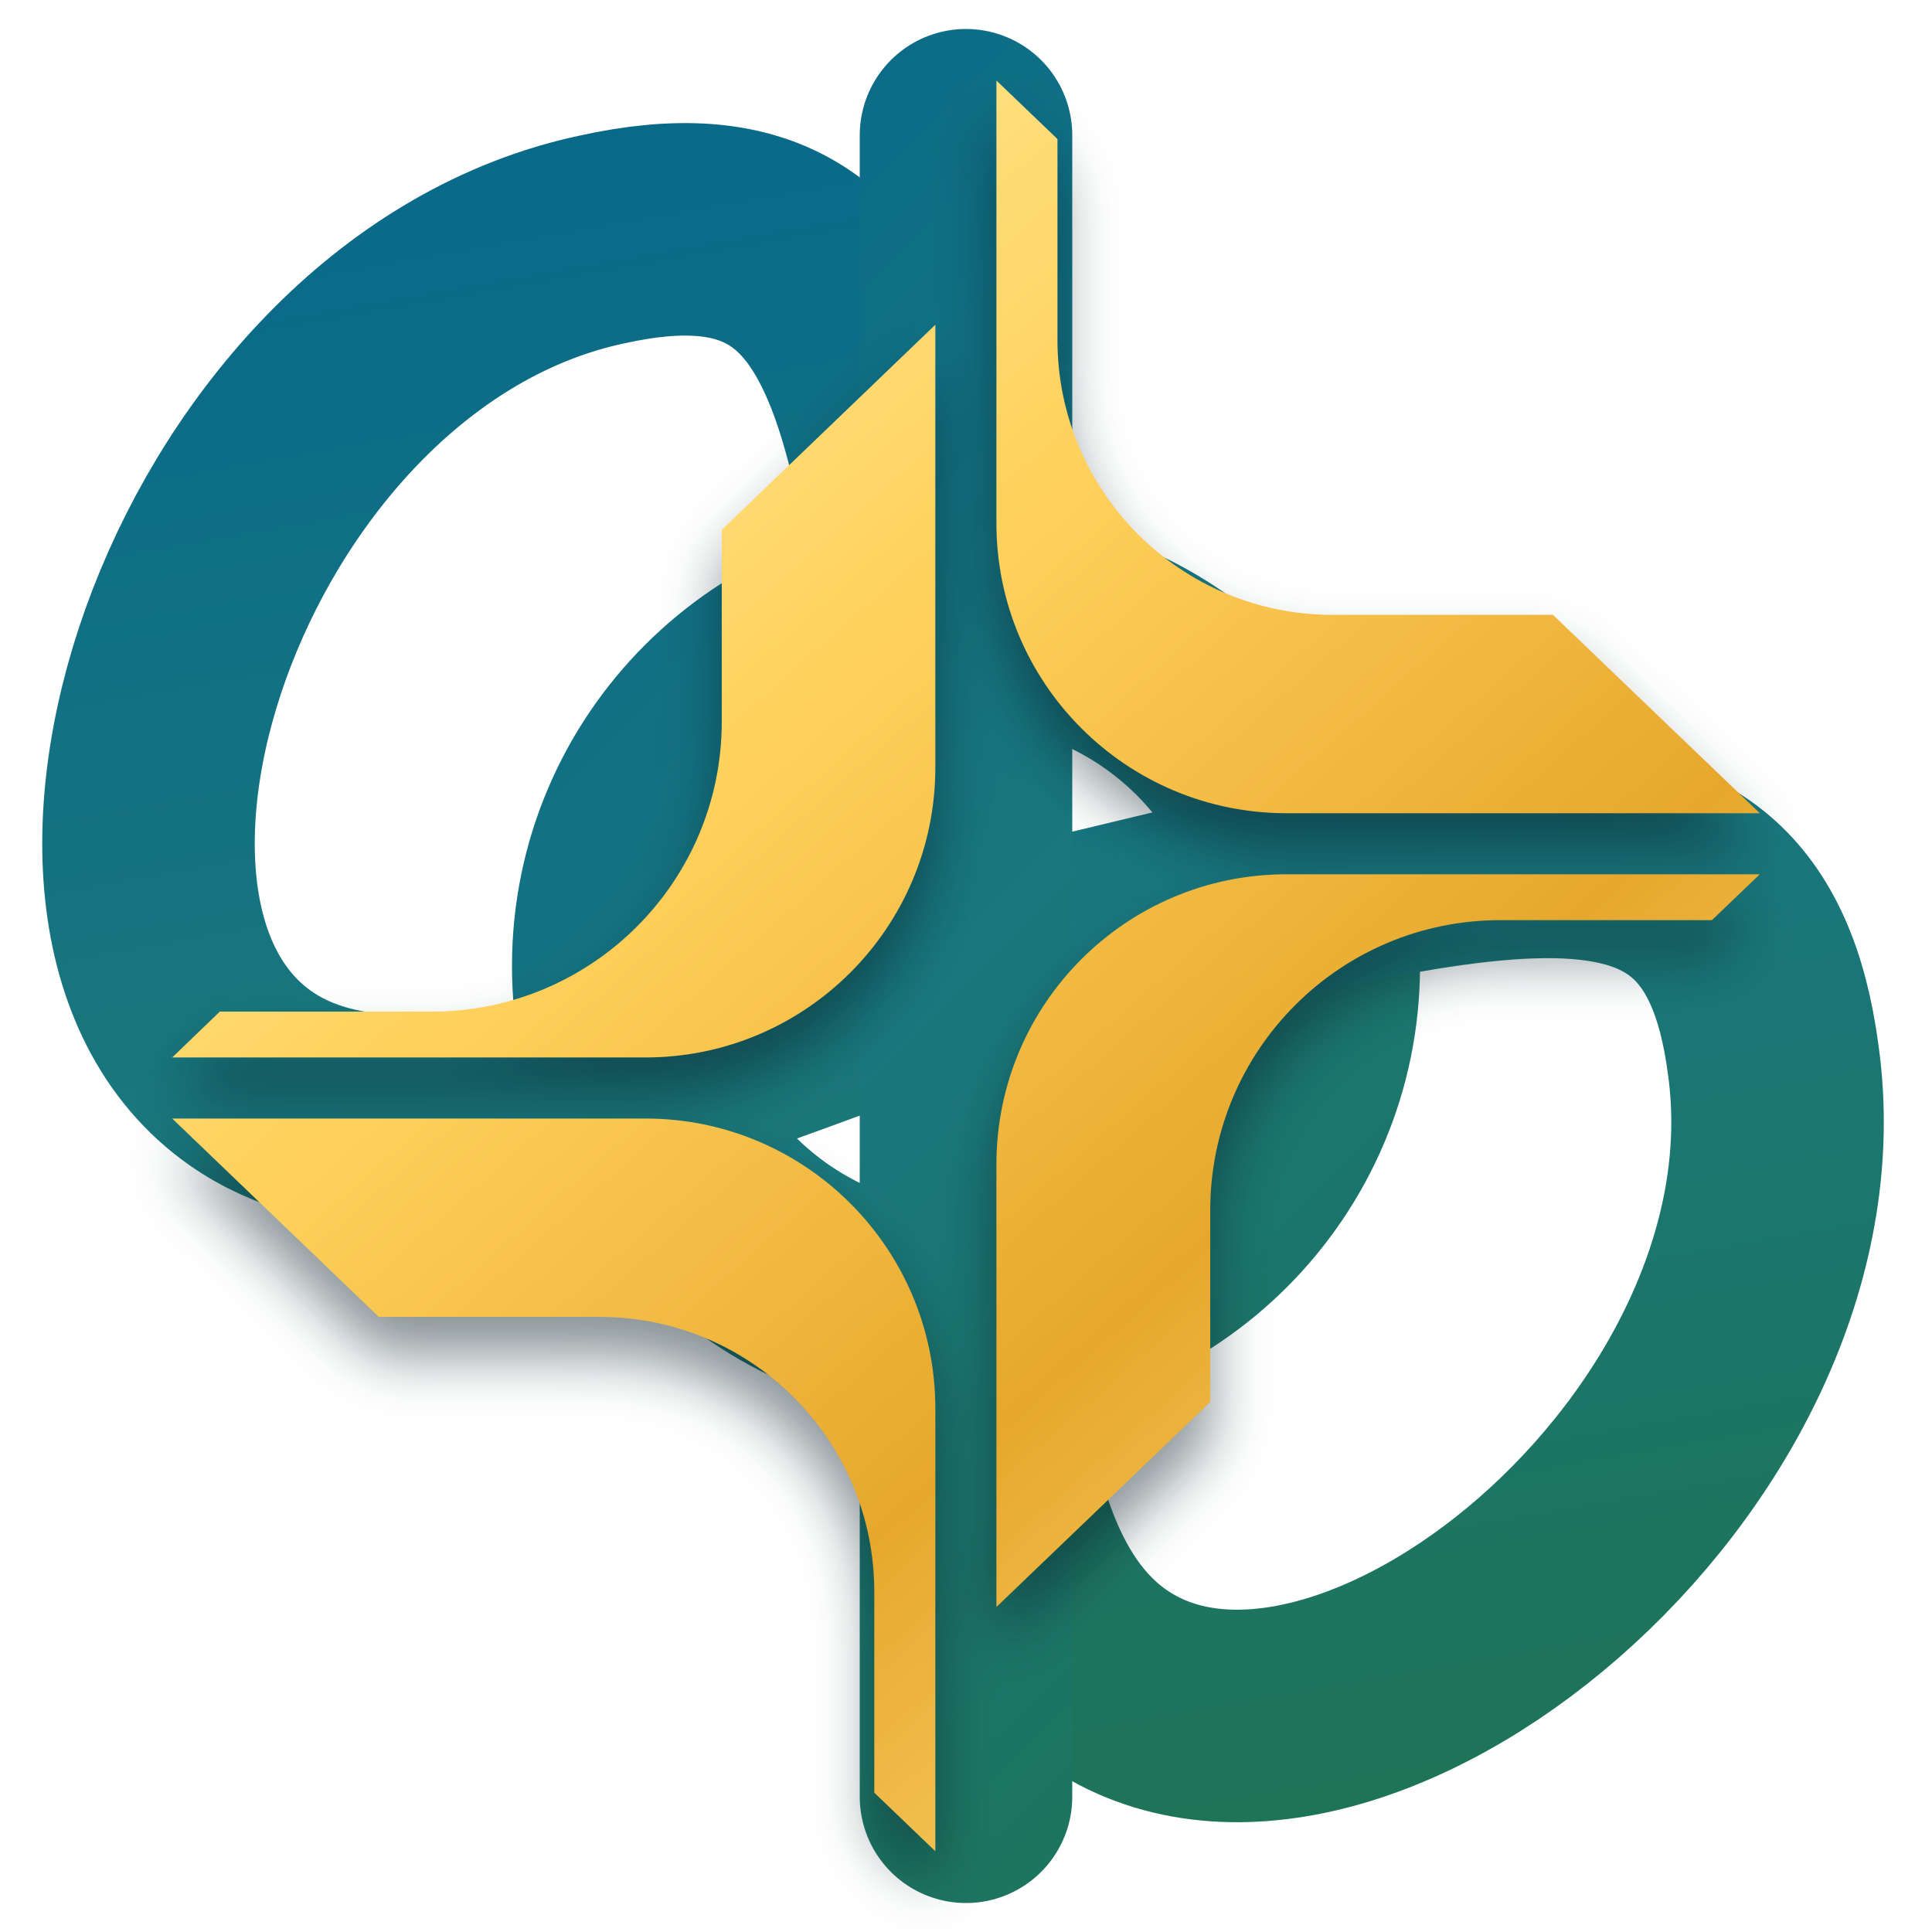
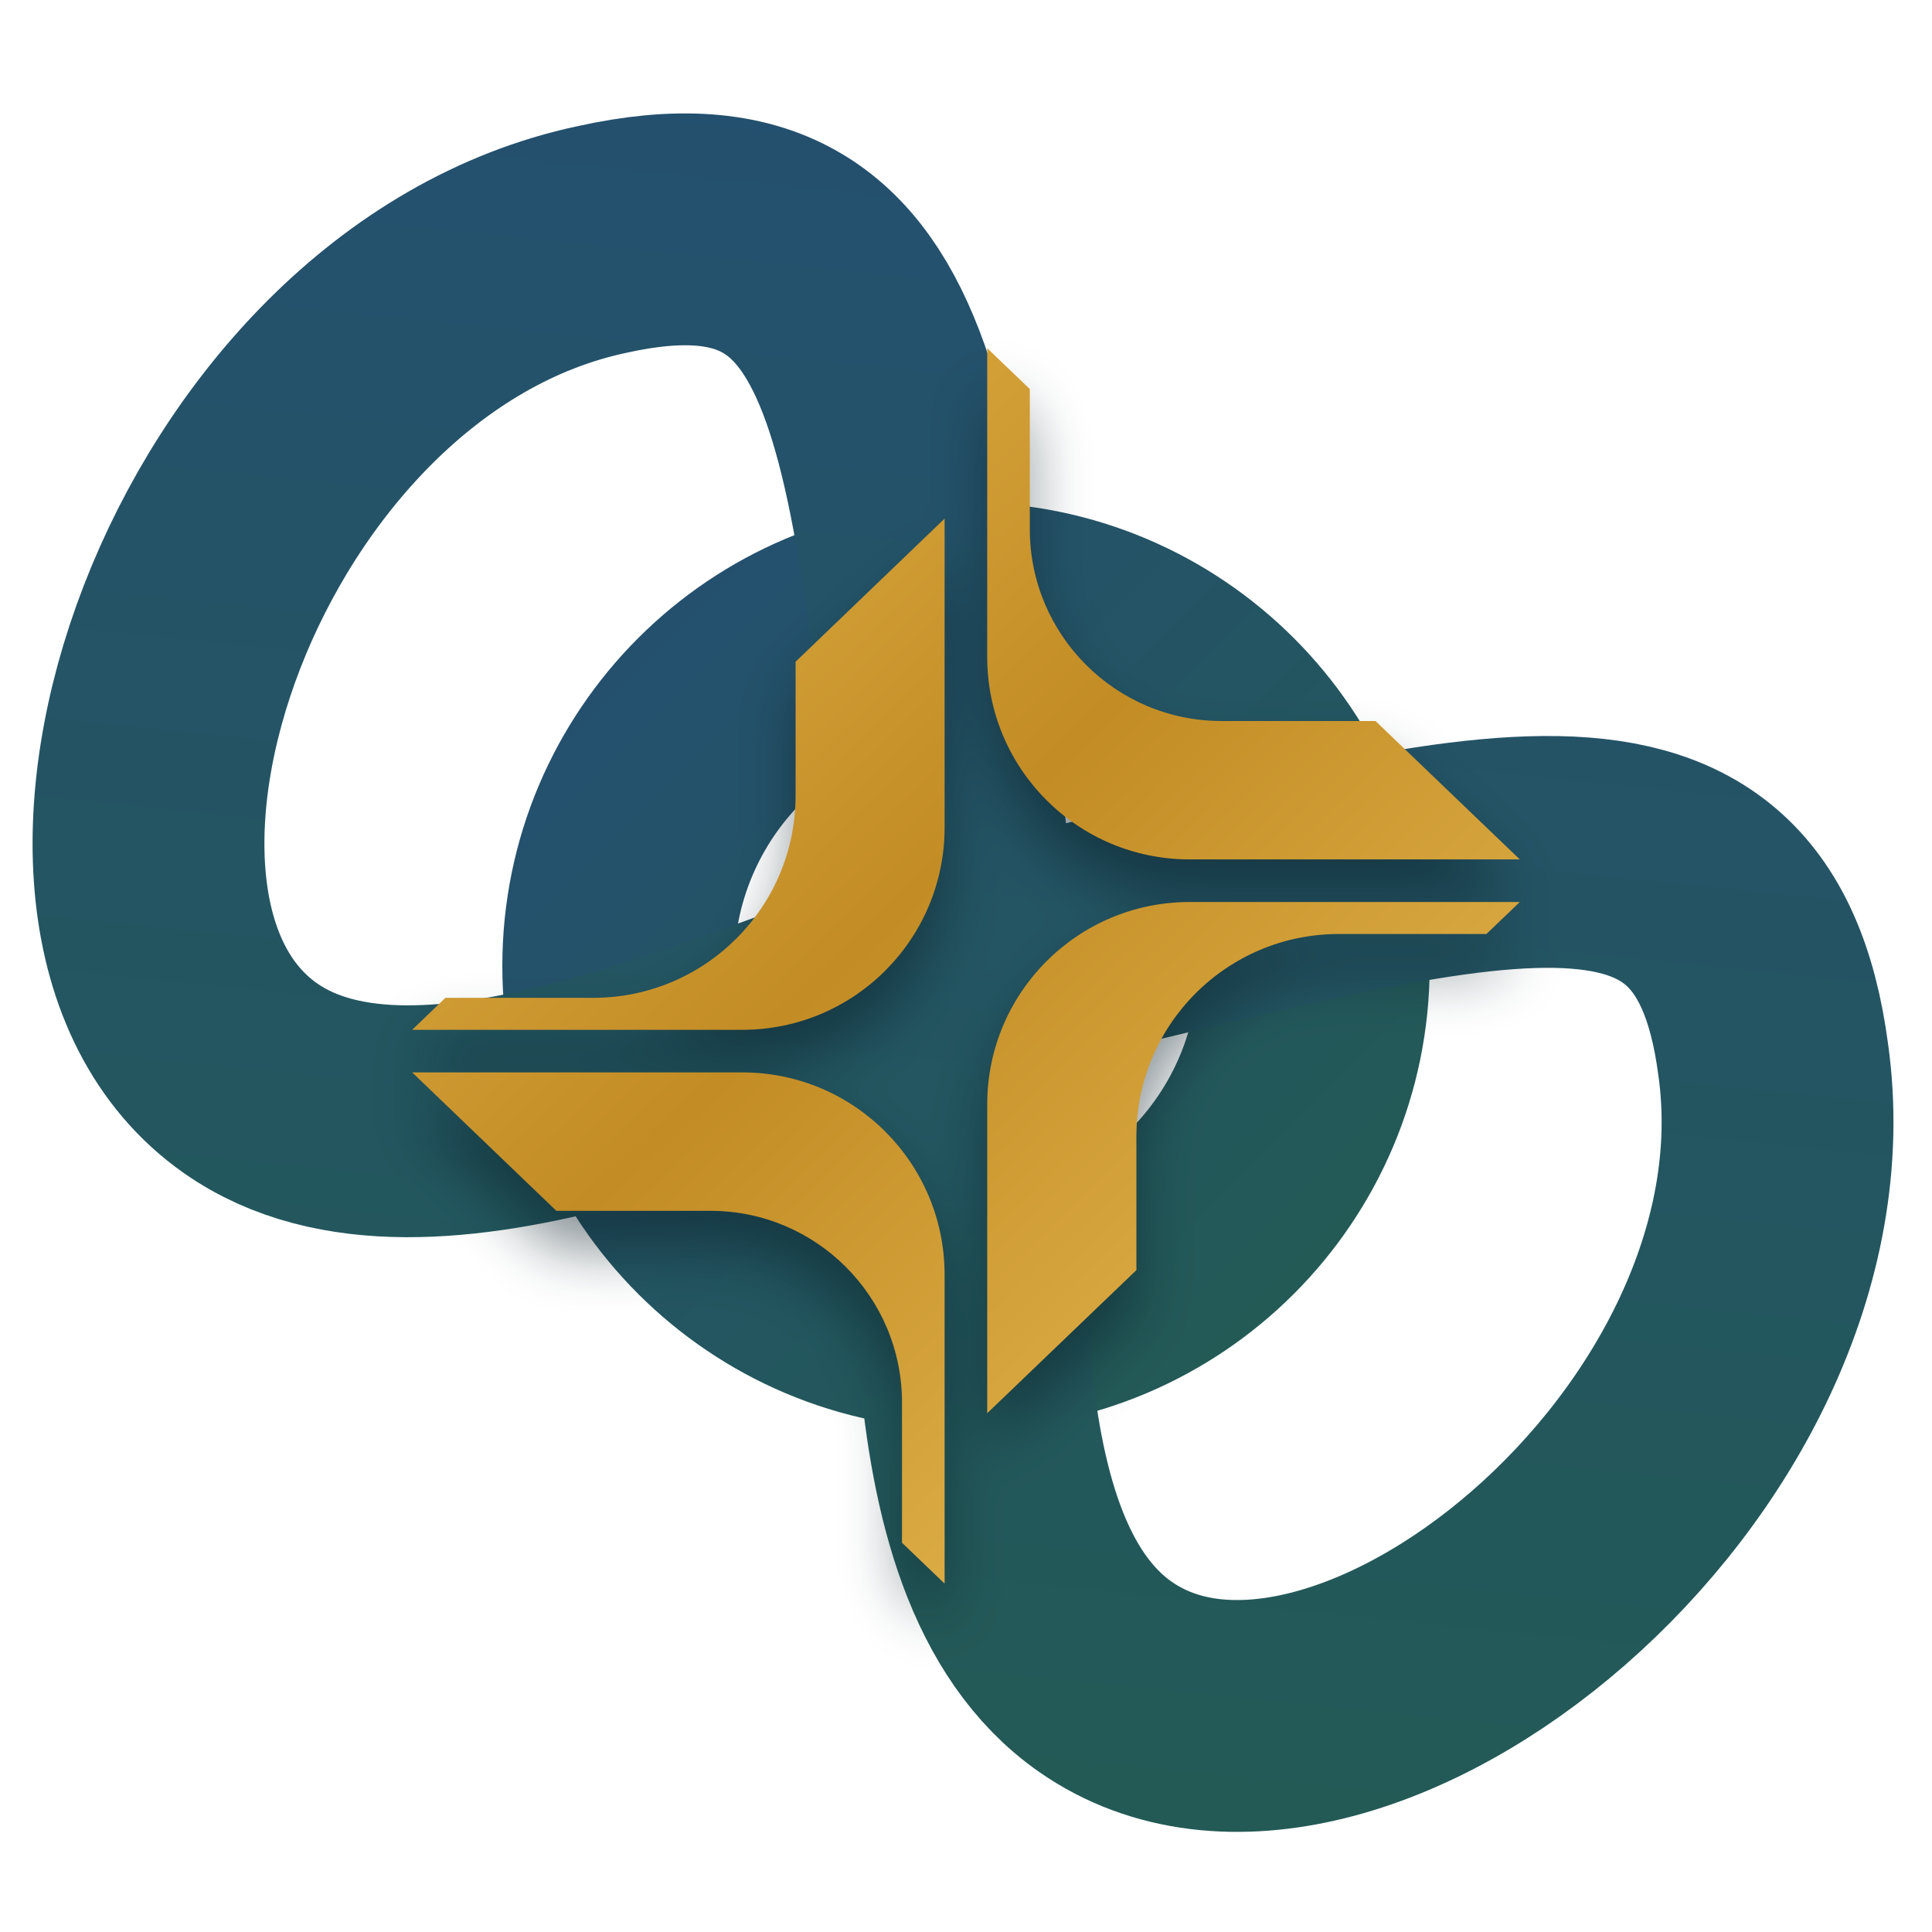
<svg xmlns="http://www.w3.org/2000/svg" viewBox="0 0 100 100">
  <defs>
-     <linearGradient id="bg" x2="1" y2="1">
-       <stop stop-color="#005D99" />
-       <stop offset="1" stop-color="#005B39" />
+     <linearGradient id="gold" x1="0" y1="0" x2=".85" y2="1">
+       <stop stop-color="#E5B64D" />
+       <stop offset=".48" stop-color="#C38C25" />
+       <stop offset="1" stop-color="#E8BC54" />
    </linearGradient>
-     <clipPath id="clip">
-       <rect width="100" height="100" rx="15" />
-     </clipPath>
-     <linearGradient id="gold" x1="0" y1="0" x2=".8" y2="1">
-       <stop stop-color="#FFF4B0" />
-       <stop offset=".42" stop-color="#FFD05A" />
-       <stop offset=".72" stop-color="#E7A72D" />
-       <stop offset="1" stop-color="#FFDE78" />
+     <linearGradient id="ribbon" x1="0" y1="0" x2="1" y2="1">
+       <stop stop-color="#24506F" />
+       <stop offset="1" stop-color="#235A55" />
    </linearGradient>
-     <linearGradient id="ribbon" gradientUnits="userSpaceOnUse" x1="0" y1="0" x2="100" y2="100">
-       <stop stop-color="#006290" />
-       <stop offset=".5" stop-color="#19777D" />
-       <stop offset="1" stop-color="#217242" />
-     </linearGradient>
-     <radialGradient id="light" cx=".15" cy=".05" r=".95">
-       <stop stop-color="#FFFFFF" stop-opacity=".20" />
-       <stop offset="1" stop-color="#FFFFFF" stop-opacity="0" />
-     </radialGradient>
    <filter id="starShadow" x="-25%" y="-25%" width="150%" height="150%" color-interpolation-filters="sRGB">
      <feGaussianBlur in="SourceAlpha" stdDeviation="1.5" result="blur" />
      <feOffset in="blur" dx="0" dy="2" result="offset" />
      <feFlood flood-color="#071B25" flood-opacity=".48" result="color" />
      <feComposite in="color" in2="offset" operator="in" result="shadow" />
      <feMerge>
        <feMergeNode in="shadow" />
        <feMergeNode in="SourceGraphic" />
      </feMerge>
    </filter>
  </defs>
-   <g>
-     <g fill="none" stroke="url(#ribbon)" stroke-width="11" stroke-linejoin="round" stroke-linecap="round">
-       <ellipse cx="50" cy="50" rx="18" ry="18" />
-       <path d="M50 50C32 30 24 18 13 30C-1 45 8 76 23 76C34 76 43 59 50 50C68 30 76 18 87 30C101 45 92 76 77 76C66 76 57 59 50 50Z" transform="rotate(35 50 50)" />
-       <path d="M50 7V93" />
-     </g>
-     <g filter="url(#starShadow)">
-       <path fill="url(#gold)" transform="translate(50 50) scale(1.29) translate(-351.19 -269.38)" d="M349.96 304.90V287.14C349.96 280.71 344.75 275.50 338.33 275.50H319.34L327.63 283.46H336.49C342.58 283.46 347.51 288.40 347.51 294.49V302.55Z M352.41 233.85V251.61C352.41 258.04 357.62 263.25 364.05 263.25H383.04L374.74 255.29H365.89C359.80 255.29 354.86 250.35 354.86 244.26V236.20Z M349.96 261.41V243.65L341.39 251.88V259.58C341.39 266 336.18 271.21 329.75 271.21H321.25L319.34 273.05H338.33C344.75 273.05 349.96 267.84 349.96 261.41Z M352.41 277.34V295.10L360.99 286.87V279.18C360.99 272.75 366.20 267.54 372.63 267.54H381.12L383.04 265.70H364.05C357.62 265.70 352.41 270.91 352.41 277.34Z" />
-     </g>
+   <g fill="none" stroke="url(#ribbon)" stroke-width="12" stroke-linejoin="round" stroke-linecap="round">
+     <ellipse cx="50" cy="50" rx="18" ry="18" />
+     <path d="M50 50C32 30 24 18 13 30C-1 45 8 76 23 76C34 76 43 59 50 50C68 30 76 18 87 30C101 45 92 76 77 76C66 76 57 59 50 50Z" transform="rotate(35 50 50)" />
+     <path d="M50 7V93" />
+   </g>
+   <g filter="url(#starShadow)">
+     <path fill="url(#gold)" transform="translate(50 50) scale(.90) translate(-351.19 -269.38)" d="M349.96 304.90V287.14C349.96 280.71 344.75 275.50 338.33 275.50H319.34L327.63 283.46H336.49C342.58 283.46 347.51 288.40 347.51 294.49V302.55Z M352.41 233.85V251.61C352.41 258.04 357.62 263.25 364.05 263.25H383.04L374.74 255.29H365.89C359.80 255.29 354.86 250.35 354.86 244.26V236.20Z M349.96 261.41V243.65L341.39 251.88V259.58C341.39 266 336.18 271.21 329.75 271.21H321.25L319.34 273.05H338.33C344.75 273.05 349.96 267.84 349.96 261.41Z M352.41 277.34V295.10L360.99 286.87V279.18C360.99 272.75 366.20 267.54 372.63 267.54H381.12L383.04 265.70H364.05C357.62 265.70 352.41 270.91 352.41 277.34Z" />
  </g>
</svg>
